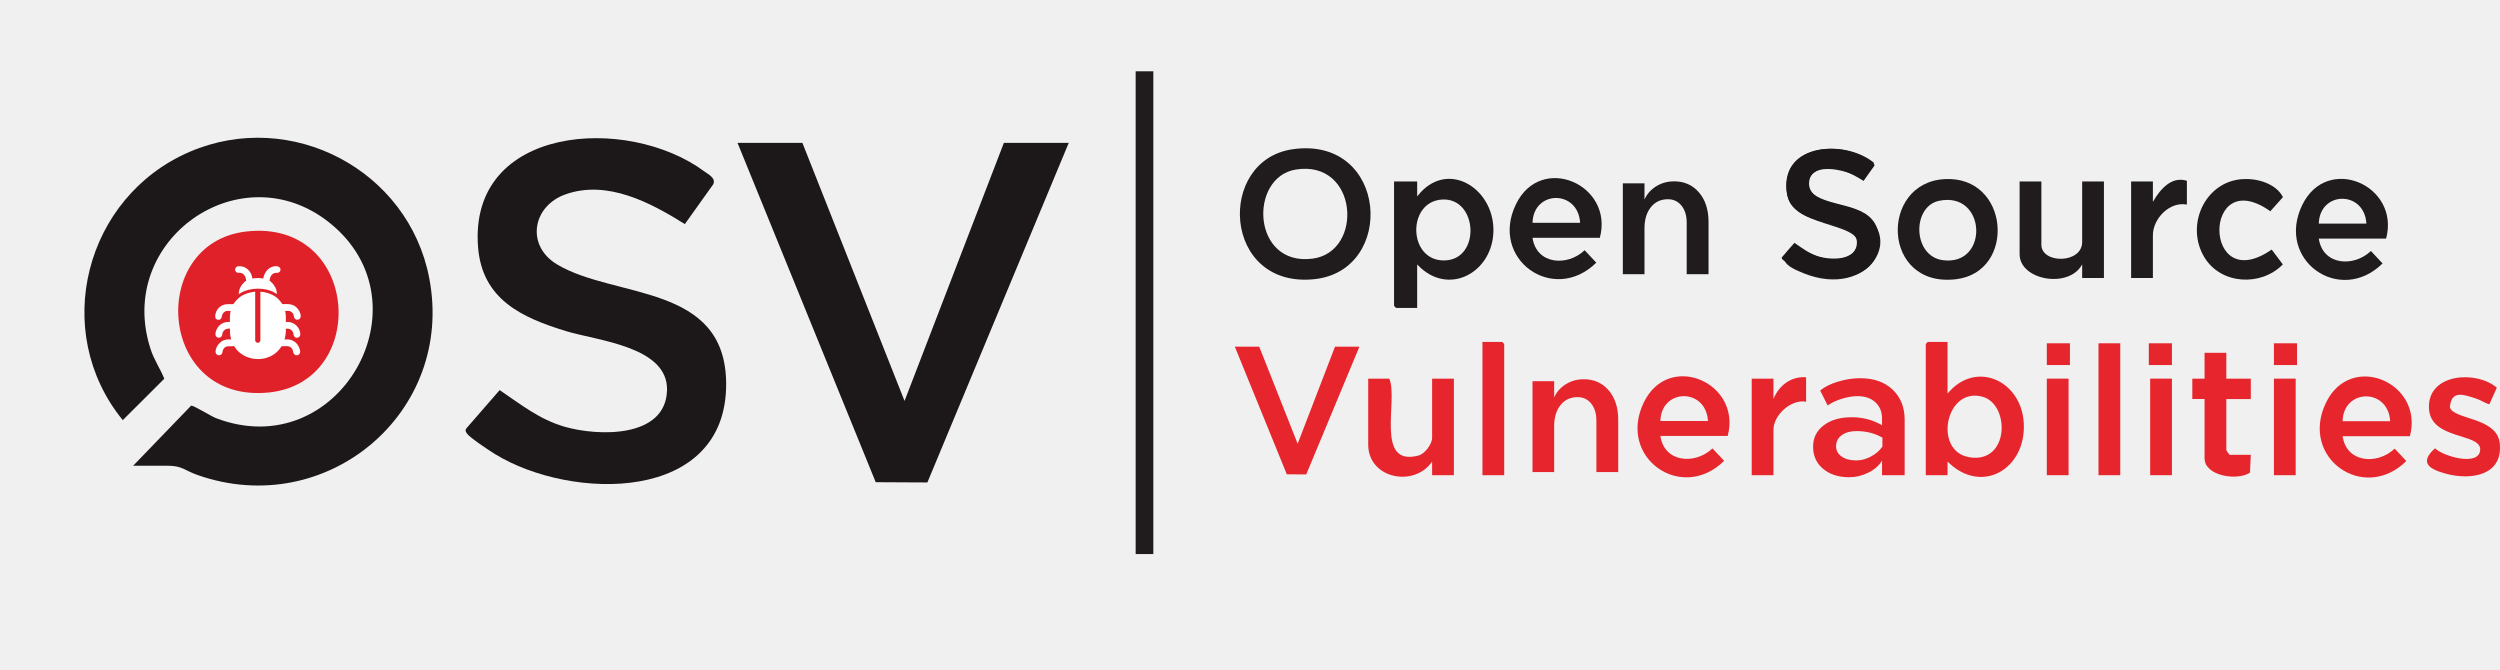
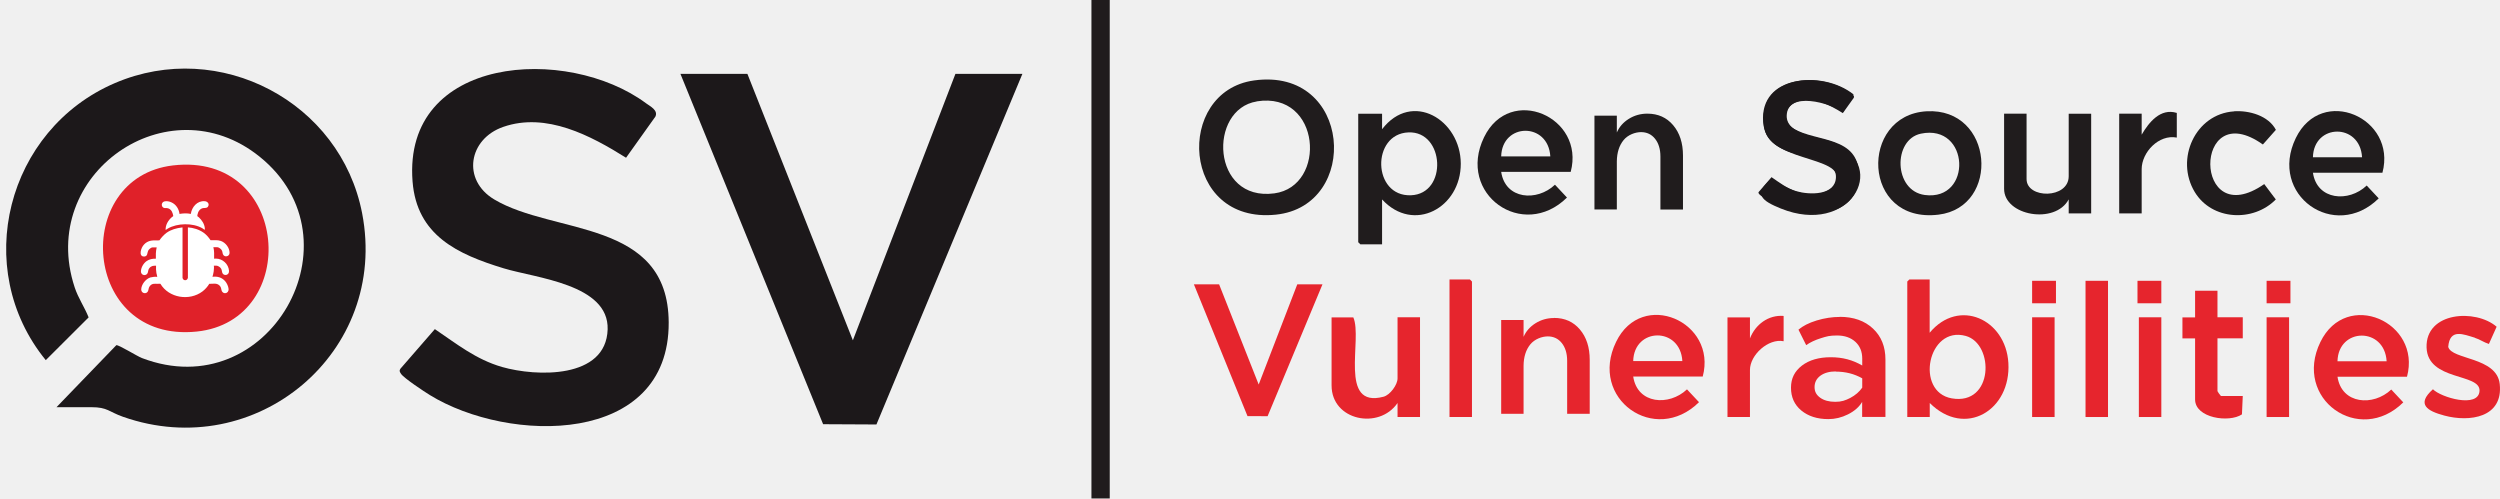
- <svg xmlns="http://www.w3.org/2000/svg" id="Layer_1" data-name="Layer 1" viewBox="0 0 2836.5 760">
+ <svg xmlns="http://www.w3.org/2000/svg" id="Layer_1" version="1.1" viewBox="0 0 2747.5 547.8">
  <defs>
    <style>
-       .cls-1 {
+       .st0 {
        fill: #fff;
      }

-       .cls-2 {
+       .st1 {
        fill: #e6252d;
      }

-       .cls-3 {
+       .st2 {
        fill: #e02129;
      }

-       .cls-4 {
+       .st3 {
        fill: #1c181a;
      }

-       .cls-5 {
+       .st4 {
        fill: #201c1d;
      }
    </style>
  </defs>
-   <g id="Layer_1-2" data-name="Layer 1">
-     <path class="cls-4" d="M151,528.5l65.8-68.2c2.2-.9,22.7,12,28.2,14.1,139.4,53.3,243.2-129.9,129.1-221.5-100.8-80.9-244,19.5-203.1,143.6,3.9,12,10.8,21.7,15.4,33.2l-47.1,47c-82.3-100.9-42.9-253.5,76-304.5,115-49.3,248.1,20.7,271.7,143.2,29.4,152.7-116.5,274.9-262.7,223.6-15.9-5.6-17-10.6-34.9-10.6h-38.4v.1Z" />
-     <path class="cls-4" d="M777.1,254.3c-38.9-24.4-87.7-50.3-134.9-34-38.3,13.2-45.9,58.4-10,79.8,65.5,39.1,191.2,21.2,191.7,135.2.6,135.8-175.5,133.3-262.6,79.7-6-3.7-28.6-18.6-31.6-23.3-1.3-2-2.2-3.3-.7-5.5l37.9-43.6c24.1,16.3,45.1,33.3,73.8,41.6,37.6,10.8,114.4,13.4,116.1-41.3,1.5-49.7-78.8-56.3-114.2-67.1-50.6-15.4-95.6-36.1-100.2-95.5-10.8-138.8,170.1-150.1,256.6-85.9,4.6,3.4,13.5,7.6,10.3,14.6l-32.3,45.3h.1Z" />
-     <polygon class="cls-4" points="910.4 162.1 1026.3 454.9 1139 162.1 1212.6 162.1 1052.2 547.4 993.6 547.1 836.8 162.1 910.4 162.1" />
-     <path class="cls-3" d="M279.1,262.7c128.8-15,141.2,170.8,26,182.6-126.4,12.9-137.9-169.5-26-182.6h0ZM298,316.9c-7.4,5.6-10.8-5.4-13-7.7-9.6-10.3-19.4-.8-14,1.7s9.5-.3,10.1,5.6-9,9.9-7.9,16.4c13.2-5.9,25.9-6.4,39.1,0,3.2-7.1-7.9-12.1-7.8-14.8.1-9.4,11.6-6.2,12.6-7.2,4.3-4.3-8.9-11.7-17.1-.6-1.3,1.8-1.4,6.3-1.9,6.6h-.1ZM290.4,331.2c-10.1-1.5-19.3,10-25,11.8s-23.2,1.5-14.9,16.3c3.9.8,5.1-13.1,13.3-9.4,1.9,13.1-2.8,8.7-9,12.2-10,5.7-8.1,20.2-1.3,12.8,2.7-3,1.5-9.6,10.3-7.7,1.3,15.9-.8,8.4-7.9,11.7-11.5,5.3-9,20.2-1.7,14.8s0-10.8,8.6-9.3c1,.2,5.8,10.8,12.4,14.5,13.7,7.9,35,5.5,44.8-7.6s1.6-6.5,1.8-6.7c4-3.1,11.3,4.6,11,9.2l5.5-1.5c2.2-3.1-1.6-8.2-3.9-10.3-7.6-6.8-13.5.9-11-14.8,9-2.6,8.4,8.7,9.4,9.4,6,4.2,8.4-7.8,1.5-13.2-7.4-5.8-13.2,3.6-10.9-13.4,7.4-1.3,8.3,3.2,9.4,9.4,8.3,1.4,6.9-7.2,3.1-11.8-4.5-5.5-10.5-2.6-15.7-4.7-1.3-.5-25.1-18.8-25.1-9.4v52.5c-1.5.6-4.7-1.4-4.7-2.3v-52.5h0Z" />
+   <g id="Layer_1-2">
+     <path class="st3" d="M62,447.6l65.8-68.2c2.2-.9,22.7,12,28.2,14.1,139.4,53.3,243.2-129.9,129.1-221.5-100.8-80.9-244,19.5-203.1,143.6,3.9,12,10.8,21.7,15.4,33.2l-47.1,47C-32,294.9,7.4,142.3,126.3,91.3c115-49.3,248.1,20.7,271.7,143.2,29.4,152.7-116.5,274.9-262.7,223.6-15.9-5.6-17-10.6-34.9-10.6h-38.4Z" />
+     <path class="st3" d="M688.1,173.4c-38.9-24.4-87.7-50.3-134.9-34-38.3,13.2-45.9,58.4-10,79.8,65.5,39.1,191.2,21.2,191.7,135.2.6,135.8-175.5,133.3-262.6,79.7-6-3.7-28.6-18.6-31.6-23.3-1.3-2-2.2-3.3-.7-5.5l37.9-43.6c24.1,16.3,45.1,33.3,73.8,41.6,37.6,10.8,114.4,13.4,116.1-41.3,1.5-49.7-78.8-56.3-114.2-67.1-50.6-15.4-95.6-36.1-100.2-95.5-10.8-138.8,170.1-150.1,256.6-85.9,4.6,3.4,13.5,7.6,10.3,14.6l-32.3,45.3h.1Z" />
+     <polygon class="st3" points="821.4 81.2 937.3 374 1050 81.2 1123.6 81.2 963.2 466.5 904.6 466.2 747.8 81.2 821.4 81.2" />
+     <path class="st2" d="M190.1,181.8c128.8-15,141.2,170.8,26,182.6-126.4,12.9-137.9-169.5-26-182.6h0ZM209,236c-7.4,5.6-10.8-5.4-13-7.7-9.6-10.3-19.4-.8-14,1.7s9.5-.3,10.1,5.6-9,9.9-7.9,16.4c13.2-5.9,25.9-6.4,39.1,0,3.2-7.1-7.9-12.1-7.8-14.8.1-9.4,11.6-6.2,12.6-7.2,4.3-4.3-8.9-11.7-17.1-.6-1.3,1.8-1.4,6.3-1.9,6.6h-.1ZM201.4,250.3c-10.1-1.5-19.3,10-25,11.8s-23.2,1.5-14.9,16.3c3.9.8,5.1-13.1,13.3-9.4,1.9,13.1-2.8,8.7-9,12.2-10,5.7-8.1,20.2-1.3,12.8,2.7-3,1.5-9.6,10.3-7.7,1.3,15.9-.8,8.4-7.9,11.7-11.5,5.3-9,20.2-1.7,14.8s0-10.8,8.6-9.3c1,.2,5.8,10.8,12.4,14.5,13.7,7.9,35,5.5,44.8-7.6s1.6-6.5,1.8-6.7c4-3.1,11.3,4.6,11,9.2l5.5-1.5c2.2-3.1-1.6-8.2-3.9-10.3-7.6-6.8-13.5.9-11-14.8,9-2.6,8.4,8.7,9.4,9.4,6,4.2,8.4-7.8,1.5-13.2-7.4-5.8-13.2,3.6-10.9-13.4,7.4-1.3,8.3,3.2,9.4,9.4,8.3,1.4,6.9-7.2,3.1-11.8-4.5-5.5-10.5-2.6-15.7-4.7-1.3-.5-25.1-18.8-25.1-9.4v52.5c-1.5.6-4.7-1.4-4.7-2.3v-52.5h0Z" />
  </g>
-   <ellipse class="cls-3" cx="295.54" cy="350.85" rx="74.55" ry="66.49" />
+   <ellipse class="st2" cx="206.6" cy="270" rx="74.6" ry="66.5" />
  <g>
-     <path class="cls-1" d="M289.54,330.92v55.52c0,.07.4,1,.48,1.14,1.11,1.75,3.72,1.8,4.86.04.13-.19.55-1.12.55-1.29v-55.4c6.09.44,12.25,2.27,17.25,5.8,3.14,2.21,5.56,5.11,7.67,8.3,3.84.11,7.58-.46,11.27.84,5.17,1.82,9.59,7.49,9.57,13.08-.01,4.2-5.81,5.28-7.31,1.52-.71-1.78-.33-3.19-1.66-5.04-.75-1.04-2.96-2.67-4.27-2.67h-4.45c1.06,4.11.78,8.38.81,12.59.14.14,1.72-.12,2.02-.12,7.33.07,13.92,6.05,14.39,13.46.33,5.28-6.33,6.02-7.46,1.8-.57-2.11-.32-3.48-1.96-5.32-.83-.93-2.9-2.19-4.16-2.19h-2.95c.17.98.16,2.16.12,3.18-.08,2.14-.41,4.33-.85,6.43-.19.88-.46,1.75-.66,2.63,5.47-.7,10.53.74,14.15,4.97,1.7,1.98,3.42,5.65,3.64,8.26.45,5.36-6.57,6.68-7.83,1.24-.53-2.32-.7-3.76-2.69-5.4-3.07-2.54-7.03-1.16-10.67-1.44-1.94,3.22-4.48,6.11-7.49,8.37-14.4,10.81-36.87,7.17-46.21-8.42-.42-.25-2.36.05-2.94.06-3.22.06-6.01-.56-8.44,2.07-1.65,1.78-1.53,3.18-2.1,5.29-1.22,4.52-7.93,3.57-7.66-1.43.29-5.53,4.88-11.33,10.11-13,1.73-.55,5.73-1.02,7.45-.63.14.03.14.13.12-.12-.08-1.12-.69-2.84-.89-4.08-.43-2.67-.56-5.42-.38-8.11-2.8-.1-5.29.22-7.16,2.49-1.41,1.71-1.3,2.94-1.79,4.91-1.08,4.36-7.89,3.84-7.58-1.45.24-4.15,2.94-8.68,6.32-11.01,3.01-2.07,6.46-2.7,10.09-2.56v-5.84c.22-2.23.27-4.48.92-6.64h-4.45c-1.79,0-4.18,2.19-4.93,3.73-1.14,2.34-.38,5.99-4.08,6.32-3.36.31-4.5-2.31-4.07-5.23.9-6.11,5.12-11.02,11.27-12.19,3.06-.58,6.22-.04,9.3-.4,2.23-3.13,4.76-6.04,7.9-8.28,4.88-3.48,10.87-5.15,16.79-5.8Z" />
-     <path class="cls-1" d="M286.31,316.02c4.11-.7,8.28-.88,12.37.07,1.11-7.59,7-14.58,15.2-14.05,3.3.21,5.72,3.13,3.57,6.12-1.45,2.02-4.12,1.04-6.17,1.69s-3.69,2.51-4.48,4.41c-.29.69-1.19,3.78-.89,4.3.05.1,1.32.99,1.56,1.21,3.37,3.08,6.16,7.37,6.58,12.02.05.59-.12,1.23.12,1.79-.15.12-2.56-1.54-2.93-1.75-10.55-5.95-27.46-5.7-37.9.39-.24.14-2.3,1.59-2.39,1.48-.24-5.5,2.82-10.53,6.81-14.04.33-.29,1.33-.9,1.51-1.15.1-.13.1-.18.1-.34,0-.49-.33-1.78-.46-2.32-.86-3.29-3.03-6.05-6.63-6.31-.71-.05-1.5.07-2.2,0-4.18-.41-4.46-6.51-.2-7.36,2.28-.45,5.18.07,7.3.95,5.2,2.16,8.55,7.35,9.13,12.88Z" />
+     <path class="st0" d="M200.6,250v55.5c0,0,.4,1,.5,1.1,1.1,1.8,3.7,1.8,4.9,0,.1-.2.5-1.1.5-1.3v-55.4c6.1.4,12.2,2.3,17.2,5.8,3.1,2.2,5.6,5.1,7.7,8.3,3.8.1,7.6-.5,11.3.8,5.2,1.8,9.6,7.5,9.6,13.1,0,4.2-5.8,5.3-7.3,1.5-.7-1.8-.3-3.2-1.7-5-.8-1-3-2.7-4.3-2.7h-4.5c1.1,4.1.8,8.4.8,12.6.1.1,1.7-.1,2-.1,7.3,0,13.9,6,14.4,13.5.3,5.3-6.3,6-7.5,1.8-.6-2.1-.3-3.5-2-5.3-.8-.9-2.9-2.2-4.2-2.2h-3c.2,1,.2,2.2.1,3.2,0,2.1-.4,4.3-.9,6.4-.2.9-.5,1.8-.7,2.6,5.5-.7,10.5.7,14.1,5,1.7,2,3.4,5.6,3.6,8.3.5,5.4-6.6,6.7-7.8,1.2-.5-2.3-.7-3.8-2.7-5.4-3.1-2.5-7-1.2-10.7-1.4-1.9,3.2-4.5,6.1-7.5,8.4-14.4,10.8-36.9,7.2-46.2-8.4-.4-.2-2.4,0-2.9,0-3.2,0-6-.6-8.4,2.1-1.6,1.8-1.5,3.2-2.1,5.3-1.2,4.5-7.9,3.6-7.7-1.4.3-5.5,4.9-11.3,10.1-13,1.7-.5,5.7-1,7.4-.6.1,0,.1.1.1-.1,0-1.1-.7-2.8-.9-4.1-.4-2.7-.6-5.4-.4-8.1-2.8-.1-5.3.2-7.2,2.5-1.4,1.7-1.3,2.9-1.8,4.9-1.1,4.4-7.9,3.8-7.6-1.5.2-4.1,2.9-8.7,6.3-11,3-2.1,6.5-2.7,10.1-2.6v-5.8c.2-2.2.3-4.5.9-6.6h-4.5c-1.8,0-4.2,2.2-4.9,3.7-1.1,2.3-.4,6-4.1,6.3-3.4.3-4.5-2.3-4.1-5.2.9-6.1,5.1-11,11.3-12.2,3.1-.6,6.2,0,9.3-.4,2.2-3.1,4.8-6,7.9-8.3,4.9-3.5,10.9-5.1,16.8-5.8h0Z" />
+     <path class="st0" d="M197.3,235.1c4.1-.7,8.3-.9,12.4,0,1.1-7.6,7-14.6,15.2-14,3.3.2,5.7,3.1,3.6,6.1-1.5,2-4.1,1-6.2,1.7s-3.7,2.5-4.5,4.4c-.3.7-1.2,3.8-.9,4.3,0,.1,1.3,1,1.6,1.2,3.4,3.1,6.2,7.4,6.6,12,0,.6-.1,1.2.1,1.8-.1.1-2.6-1.5-2.9-1.8-10.5-6-27.5-5.7-37.9.4-.2.1-2.3,1.6-2.4,1.5-.2-5.5,2.8-10.5,6.8-14,.3-.3,1.3-.9,1.5-1.1.1-.1.1-.2.1-.3,0-.5-.3-1.8-.5-2.3-.9-3.3-3-6-6.6-6.3-.7,0-1.5,0-2.2,0-4.2-.4-4.5-6.5-.2-7.4,2.3-.5,5.2,0,7.3,1,5.2,2.2,8.5,7.4,9.1,12.9h0Z" />
  </g>
  <g>
-     <rect class="cls-5" x="1288.52" y="80.89" width="20.06" height="547.75" />
-     <path class="cls-5" d="M1467.14,169.25c107.64-14.88,117.33,137.82,24.07,147.51-104.4,10.85-111.51-135.43-24.07-147.51ZM1470.21,192.37c-53.66,8.63-50.11,110.33,19.27,101.05,58.13-7.78,51.53-112.44-19.27-101.05Z" />
-     <path class="cls-5" d="M1607.92,299.99v49.38h-23.92l-2.31-2.31v-141.18h26.23l.02,16.97c32.86-42.74,86.28-10.49,86.52,37.78.24,48.62-51.78,76.96-86.54,39.36ZM1636.86,226.37c-41.04,1.62-39.7,70.67,2.7,69.1,40.66-1.51,37.07-70.67-2.7-69.1Z" />
-     <path class="cls-2" d="M2209.68,387.94v58.63c31.89-38.5,83.57-15,86.47,33.1,3.15,52.18-47.73,82.69-86.45,44.05l-.02,15.43h-24.69v-148.9l2.31-2.31h22.37ZM2249.38,450.12c-41.89-11.62-56.15,61.47-15.41,68.59,46.03,8.05,46.97-59.84,15.41-68.59Z" />
-     <path class="cls-5" d="M2126.07,184.55l-11.59,19.63c-13.38-9.98-61.53-23.93-61.91,3.97-.3,21.8,38.18,22.99,53.23,29.85,59.42,27.07,15.52,102.31-59.64,71.98-20.95-8.45-31.15-15.79-9.86-32.92,18.95,13.08,45.94,26.1,66.93,9.83,26.3-36.08-68.06-24.9-75.25-65.2-10.35-58.06,63.36-65,98.09-37.14Z" />
-     <path class="cls-5" d="M2206.3,203.22c73.96-4.15,81.61,105.25,13.22,113.57-84.69,10.3-87.4-109.4-13.22-113.57ZM2200.01,227.84c-30.83,6.47-30.14,62.83,4.41,67.37,52.65,6.93,49.61-78.7-4.41-67.37Z" />
-     <path class="cls-5" d="M2630.91,270.68c4.48,30.42,39.45,32.85,59.13,14.12l13.21,14.09c-48.45,47.8-121.47-3.75-91.13-66.29,28.38-58.51,111.32-22.23,95.17,38.08h-76.38ZM2684.91,253.7c-2.23-37.89-53.06-37.23-54,0h54Z" />
-     <path class="cls-2" d="M1624.89,429.6h24.69v109.55h-24.69l-.02-15.43c-20.26,29.67-72.5,19.41-72.5-19.29v-74.83h23.92c10.5,23.84-16.83,100.54,33.21,87.22,7.22-1.92,15.39-13.11,15.39-20.1v-67.12Z" />
-     <path class="cls-5" d="M2316.14,205.87v71.75c0,21.86,46.29,21.85,46.29-3.09v-68.66h24.69v109.55h-24.69l-.02-15.43c-14.81,27.88-70.96,18.12-70.96-11.57v-82.55h24.69Z" />
-     <path class="cls-2" d="M2809,452.08c-12.79-3.83-27.72-10.59-29.35,9.95,3.56,14.29,53.29,10.91,56.55,40.78,4.03,36.96-33.05,42.24-60.92,34.7-18.66-5.05-31.07-12.29-12.46-28.9,8.66,8.96,50.1,21.23,51.21,1.77,1.13-19.66-57-10.58-58.16-47.68-1.22-39.16,53.77-42.8,77.03-22.82l-8.51,18.9c-5.38-1.57-10.03-5.09-15.39-6.7Z" />
-     <path class="cls-5" d="M2544.22,203.23c16.73-1.1,37.84,4.77,46.03,20.41l-14.34,16.05c-77.3-54.89-77.31,98.28,1.54,43.46l12.66,16.85c-24.69,25.25-70.25,23.09-89.1-8.2-21.77-36.13.59-85.76,43.21-88.57Z" />
-     <path class="cls-2" d="M2525.99,400.29v29.32h27.77v23.14h-27.77v57.86c0,.59,2.91,4.71,3.79,5.45l23.97-.05-.92,20.24c-14.11,9.5-51.54,4.08-51.54-16.39v-67.12h-13.89v-23.14h13.89v-29.32h24.69Z" />
-     <path class="cls-5" d="M2481.24,232.1c-19.67-3.75-38.57,16.07-38.57,34.72v48.6h-24.69v-109.55h24.69v23.14c7.85-13.54,20.57-29.47,38.57-23.92v27Z" />
-     <path class="cls-2" d="M2049.21,428.06v27.77c-16.91-3.32-37.03,15.13-37.03,31.63v51.69h-24.69v-109.55h24.69v23.14c6-15.33,20.16-26.04,37.03-24.69Z" />
-     <polygon class="cls-2" points="1706.67 539.15 1681.98 539.15 1681.98 387.94 1704.35 387.94 1706.67 390.26 1706.67 539.15" />
-     <rect class="cls-2" x="2380.95" y="389.49" width="24.69" height="149.67" />
-     <rect class="cls-2" x="2322.31" y="429.6" width="24.69" height="109.55" />
-     <rect class="cls-2" x="2439.58" y="429.6" width="24.69" height="109.55" />
-     <rect class="cls-2" x="2579.99" y="429.6" width="24.69" height="109.55" />
-     <rect class="cls-2" x="2579.99" y="389.49" width="26.23" height="24.69" />
-     <rect class="cls-2" x="2322.31" y="389.49" width="26.23" height="24.69" />
-     <rect class="cls-2" x="2438.04" y="389.49" width="26.23" height="24.69" />
-     <path class="cls-2" d="M1883.86,494.64c4.48,30.42,39.45,32.85,59.13,14.12l13.21,14.09c-48.45,47.8-121.47-3.75-91.13-66.29,28.38-58.51,111.32-22.23,95.17,38.08h-76.38ZM1937.87,477.67c-2.23-37.89-53.06-37.23-54,0h54Z" />
-     <path class="cls-2" d="M2657.89,494.88c4.48,30.42,39.45,32.85,59.13,14.12l13.21,14.09c-48.45,47.8-121.47-3.75-91.13-66.29,28.38-58.51,111.32-22.23,95.17,38.08h-76.38ZM2711.89,477.9c-2.23-37.89-53.06-37.23-54,0h54Z" />
-     <path class="cls-5" d="M1738.8,269.79c4.48,30.42,39.45,32.85,59.13,14.12l13.21,14.09c-48.45,47.8-121.47-3.75-91.13-66.29,28.38-58.51,111.32-22.23,95.17,38.08h-76.38ZM1792.8,252.81c-2.23-37.89-53.06-37.23-54,0h54Z" />
-     <path class="cls-2" d="M2110.78,429.12c15.26,0,27.45,4.31,36.57,12.93,9.12,8.62,13.67,20,13.67,34.13v62.96h-25.65v-16.54c-3.39,5.65-8.59,10.21-15.58,13.67-7,3.46-14.17,5.19-21.52,5.19-12.3,0-22.23-3.18-29.79-9.54-7.56-6.36-11.34-14.7-11.34-25.02s3.99-18.13,11.98-24.27c7.98-6.15,18.55-9.22,31.69-9.22s24.09,3.04,34.56,9.12v-7.63c0-7.63-2.51-13.78-7.53-18.44-5.02-4.66-11.77-7-20.25-7-5.51,0-11.45.99-17.81,2.97-6.36,1.98-11.73,4.52-16.11,7.63l-8.48-16.96c4.8-4.1,11.48-7.45,20.03-10.07,8.55-2.61,17.07-3.92,25.55-3.92ZM2106.54,489.12c-7.07,0-12.72,1.56-16.96,4.66-4.24,3.11-6.36,7.28-6.36,12.51,0,4.81,2.08,8.69,6.25,11.66,4.17,2.97,9.72,4.45,16.64,4.45,5.51,0,11.02-1.45,16.54-4.35,5.51-2.9,9.89-6.68,13.14-11.34v-10.18c-8.76-4.95-18.52-7.42-29.26-7.42Z" />
-     <path class="cls-4" d="M2114.41,205.28c-14.52-9.11-32.73-18.77-50.34-12.69-14.29,4.93-17.13,21.79-3.73,29.78,24.44,14.59,71.35,7.91,71.54,50.45.22,50.68-65.49,49.74-98,29.74-2.24-1.38-10.67-6.94-11.79-8.7-.49-.75-.82-1.23-.26-2.05l14.14-16.27c8.99,6.08,16.83,12.43,27.54,15.52,14.03,4.03,42.69,5,43.33-15.41.56-18.55-29.41-21.01-42.62-25.04-18.88-5.75-35.68-13.47-37.39-35.64-4.03-51.8,63.48-56.01,95.76-32.06,1.72,1.27,5.04,2.84,3.84,5.45l-12.05,16.91h.04Z" />
-     <polygon class="cls-2" points="1428.73 393.36 1472.32 503.48 1514.7 393.36 1542.38 393.36 1482.06 538.27 1460.02 538.16 1401.05 393.36 1428.73 393.36" />
-     <path class="cls-5" d="M1899.33,205.75c11.77,0,21.25,4.23,28.42,12.69,7.17,8.46,10.76,19.59,10.76,33.39v59.28h-24.77v-58.26c0-8.12-1.96-14.62-5.89-19.49-3.93-4.87-9.07-7.31-15.43-7.31-7.99,0-14.38,2.94-19.18,8.83-4.81,5.89-7.28,13.7-7.41,23.45v52.78h-24.56v-103.12h24.56v18.47c2.71-6.22,7.1-11.23,13.19-15.02,6.09-3.79,12.86-5.68,20.3-5.68Z" />
-     <path class="cls-2" d="M1796.85,430.28c11.77,0,21.25,4.23,28.42,12.69,7.17,8.46,10.76,19.59,10.76,33.39v59.28h-24.77v-58.26c0-8.12-1.96-14.62-5.89-19.49-3.93-4.87-9.07-7.31-15.43-7.31-7.99,0-14.38,2.94-19.18,8.83-4.81,5.89-7.28,13.7-7.41,23.45v52.78h-24.56v-103.12h24.56v18.47c2.71-6.22,7.1-11.23,13.19-15.02,6.09-3.79,12.86-5.68,20.3-5.68Z" />
+     <rect class="st4" x="1199.5" width="20.1" height="547.8" />
+     <path class="st4" d="M1378.2,88.4c107.6-14.9,117.3,137.8,24.1,147.5-104.4,10.9-111.5-135.4-24.1-147.5h0ZM1381.2,111.5c-53.7,8.6-50.1,110.3,19.3,101,58.1-7.8,51.5-112.4-19.3-101.1h0Z" />
+     <path class="st4" d="M1518.9,219.1v49.4h-23.9l-2.3-2.3V125h26.2v17c32.9-42.7,86.3-10.5,86.5,37.8.2,48.6-51.8,77-86.5,39.4h0ZM1547.9,145.5c-41,1.6-39.7,70.7,2.7,69.1,40.7-1.5,37.1-70.7-2.7-69.1Z" />
+     <path class="st1" d="M2120.7,307.1v58.6c31.9-38.5,83.6-15,86.5,33.1,3.1,52.2-47.7,82.7-86.4,44.1v15.4h-24.7v-148.9l2.3-2.3h22.4ZM2160.4,369.2c-41.9-11.6-56.1,61.5-15.4,68.6,46,8,47-59.8,15.4-68.6h0Z" />
+     <path class="st4" d="M2037.1,103.7l-11.6,19.6c-13.4-10-61.5-23.9-61.9,4-.3,21.8,38.2,23,53.2,29.9,59.4,27.1,15.5,102.3-59.6,72-20.9-8.5-31.2-15.8-9.9-32.9,18.9,13.1,45.9,26.1,66.9,9.8,26.3-36.1-68.1-24.9-75.2-65.2-10.3-58.1,63.4-65,98.1-37.1h0Z" />
+     <path class="st4" d="M2117.3,122.3c74-4.1,81.6,105.2,13.2,113.6-84.7,10.3-87.4-109.4-13.2-113.6ZM2111,146.9c-30.8,6.5-30.1,62.8,4.4,67.4,52.6,6.9,49.6-78.7-4.4-67.4Z" />
+     <path class="st4" d="M2541.9,189.8c4.5,30.4,39.4,32.9,59.1,14.1l13.2,14.1c-48.4,47.8-121.5-3.8-91.1-66.3,28.4-58.5,111.3-22.2,95.2,38.1h-76.4ZM2595.9,172.8c-2.2-37.9-53.1-37.2-54,0h54Z" />
+     <path class="st1" d="M1535.9,348.7h24.7v109.6h-24.7v-15.4c-20.3,29.7-72.5,19.4-72.5-19.3v-74.8h23.9c10.5,23.8-16.8,100.5,33.2,87.2,7.2-1.9,15.4-13.1,15.4-20.1v-67.1h0Z" />
+     <path class="st4" d="M2227.2,125v71.8c0,21.9,46.3,21.9,46.3-3.1v-68.7h24.7v109.5h-24.7v-15.4c-14.8,27.9-71,18.1-71-11.6v-82.6h24.7Z" />
+     <path class="st1" d="M2720,371.2c-12.8-3.8-27.7-10.6-29.4,10,3.6,14.3,53.3,10.9,56.6,40.8,4,37-33.1,42.2-60.9,34.7-18.7-5-31.1-12.3-12.5-28.9,8.7,9,50.1,21.2,51.2,1.8,1.1-19.7-57-10.6-58.2-47.7-1.2-39.2,53.8-42.8,77-22.8l-8.5,18.9c-5.4-1.6-10-5.1-15.4-6.7h0Z" />
+     <path class="st4" d="M2455.2,122.3c16.7-1.1,37.8,4.8,46,20.4l-14.3,16.1c-77.3-54.9-77.3,98.3,1.5,43.5l12.7,16.9c-24.7,25.2-70.2,23.1-89.1-8.2-21.8-36.1.6-85.8,43.2-88.6h0Z" />
+     <path class="st1" d="M2437,319.4v29.3h27.8v23.1h-27.8v57.9c0,.6,2.9,4.7,3.8,5.5h24s-.9,20.2-.9,20.2c-14.1,9.5-51.5,4.1-51.5-16.4v-67.1h-13.9v-23.1h13.9v-29.3h24.7Z" />
+     <path class="st4" d="M2392.3,151.2c-19.7-3.8-38.6,16.1-38.6,34.7v48.6h-24.7v-109.6h24.7v23.1c7.9-13.5,20.6-29.5,38.6-23.9v27h0Z" />
+     <path class="st1" d="M1960.2,347.2v27.8c-16.9-3.3-37,15.1-37,31.6v51.7h-24.7v-109.5h24.7v23.1c6-15.3,20.2-26,37-24.7h0Z" />
+     <polygon class="st1" points="1617.7 458.3 1593 458.3 1593 307.1 1615.4 307.1 1617.7 309.4 1617.7 458.3" />
+     <rect class="st1" x="2292" y="308.6" width="24.7" height="149.7" />
+     <rect class="st1" x="2233.3" y="348.7" width="24.7" height="109.6" />
+     <rect class="st1" x="2350.6" y="348.7" width="24.7" height="109.6" />
+     <rect class="st1" x="2491" y="348.7" width="24.7" height="109.6" />
+     <rect class="st1" x="2491" y="308.6" width="26.2" height="24.7" />
+     <rect class="st1" x="2233.3" y="308.6" width="26.2" height="24.7" />
+     <rect class="st1" x="2349.1" y="308.6" width="26.2" height="24.7" />
+     <path class="st1" d="M1794.9,413.8c4.5,30.4,39.4,32.8,59.1,14.1l13.2,14.1c-48.4,47.8-121.5-3.8-91.1-66.3,28.4-58.5,111.3-22.2,95.2,38.1h-76.4ZM1848.9,396.8c-2.2-37.9-53.1-37.2-54,0h54Z" />
+     <path class="st1" d="M2568.9,414c4.5,30.4,39.4,32.8,59.1,14.1l13.2,14.1c-48.4,47.8-121.5-3.8-91.1-66.3,28.4-58.5,111.3-22.2,95.2,38.1h-76.4ZM2622.9,397c-2.2-37.9-53.1-37.2-54,0h54Z" />
+     <path class="st4" d="M1649.8,188.9c4.5,30.4,39.4,32.9,59.1,14.1l13.2,14.1c-48.4,47.8-121.5-3.8-91.1-66.3,28.4-58.5,111.3-22.2,95.2,38.1h-76.4ZM1703.8,171.9c-2.2-37.9-53.1-37.2-54,0h54Z" />
+     <path class="st1" d="M2021.8,348.2c15.3,0,27.4,4.3,36.6,12.9s13.7,20,13.7,34.1v63h-25.6v-16.5c-3.4,5.7-8.6,10.2-15.6,13.7-7,3.5-14.2,5.2-21.5,5.2-12.3,0-22.2-3.2-29.8-9.5s-11.3-14.7-11.3-25,4-18.1,12-24.3c8-6.1,18.6-9.2,31.7-9.2s24.1,3,34.6,9.1v-7.6c0-7.6-2.5-13.8-7.5-18.4s-11.8-7-20.2-7-11.4,1-17.8,3-11.7,4.5-16.1,7.6l-8.5-17c4.8-4.1,11.5-7.5,20-10.1,8.6-2.6,17.1-3.9,25.6-3.9h0ZM2017.6,408.2c-7.1,0-12.7,1.6-17,4.7-4.2,3.1-6.4,7.3-6.4,12.5s2.1,8.7,6.2,11.7c4.2,3,9.7,4.5,16.6,4.5s11-1.5,16.5-4.3c5.5-2.9,9.9-6.7,13.1-11.3v-10.2c-8.8-5-18.5-7.4-29.3-7.4h0Z" />
+     <path class="st3" d="M2025.4,124.4c-14.5-9.1-32.7-18.8-50.3-12.7-14.3,4.9-17.1,21.8-3.7,29.8,24.4,14.6,71.4,7.9,71.5,50.5.2,50.7-65.5,49.7-98,29.7-2.2-1.4-10.7-6.9-11.8-8.7-.5-.8-.8-1.2-.3-2l14.1-16.3c9,6.1,16.8,12.4,27.5,15.5,14,4,42.7,5,43.3-15.4.6-18.5-29.4-21-42.6-25-18.9-5.8-35.7-13.5-37.4-35.6-4-51.8,63.5-56,95.8-32.1,1.7,1.3,5,2.8,3.8,5.4l-12.1,16.9h0,0Z" />
+     <polygon class="st1" points="1339.8 312.5 1383.3 422.6 1425.7 312.5 1453.4 312.5 1393.1 457.4 1371 457.3 1312.1 312.5 1339.8 312.5" />
+     <path class="st4" d="M1810.4,124.9c11.8,0,21.2,4.2,28.4,12.7s10.8,19.6,10.8,33.4v59.3h-24.8v-58.3c0-8.1-2-14.6-5.9-19.5-3.9-4.9-9.1-7.3-15.4-7.3s-14.4,2.9-19.2,8.8c-4.8,5.9-7.3,13.7-7.4,23.4v52.8h-24.6v-103.1h24.6v18.5c2.7-6.2,7.1-11.2,13.2-15,6.1-3.8,12.9-5.7,20.3-5.7h0Z" />
+     <path class="st1" d="M1707.9,349.4c11.8,0,21.2,4.2,28.4,12.7s10.8,19.6,10.8,33.4v59.3h-24.8v-58.3c0-8.1-2-14.6-5.9-19.5s-9.1-7.3-15.4-7.3-14.4,2.9-19.2,8.8c-4.8,5.9-7.3,13.7-7.4,23.5v52.8h-24.6v-103.1h24.6v18.5c2.7-6.2,7.1-11.2,13.2-15,6.1-3.8,12.9-5.7,20.3-5.7h0Z" />
  </g>
</svg>
